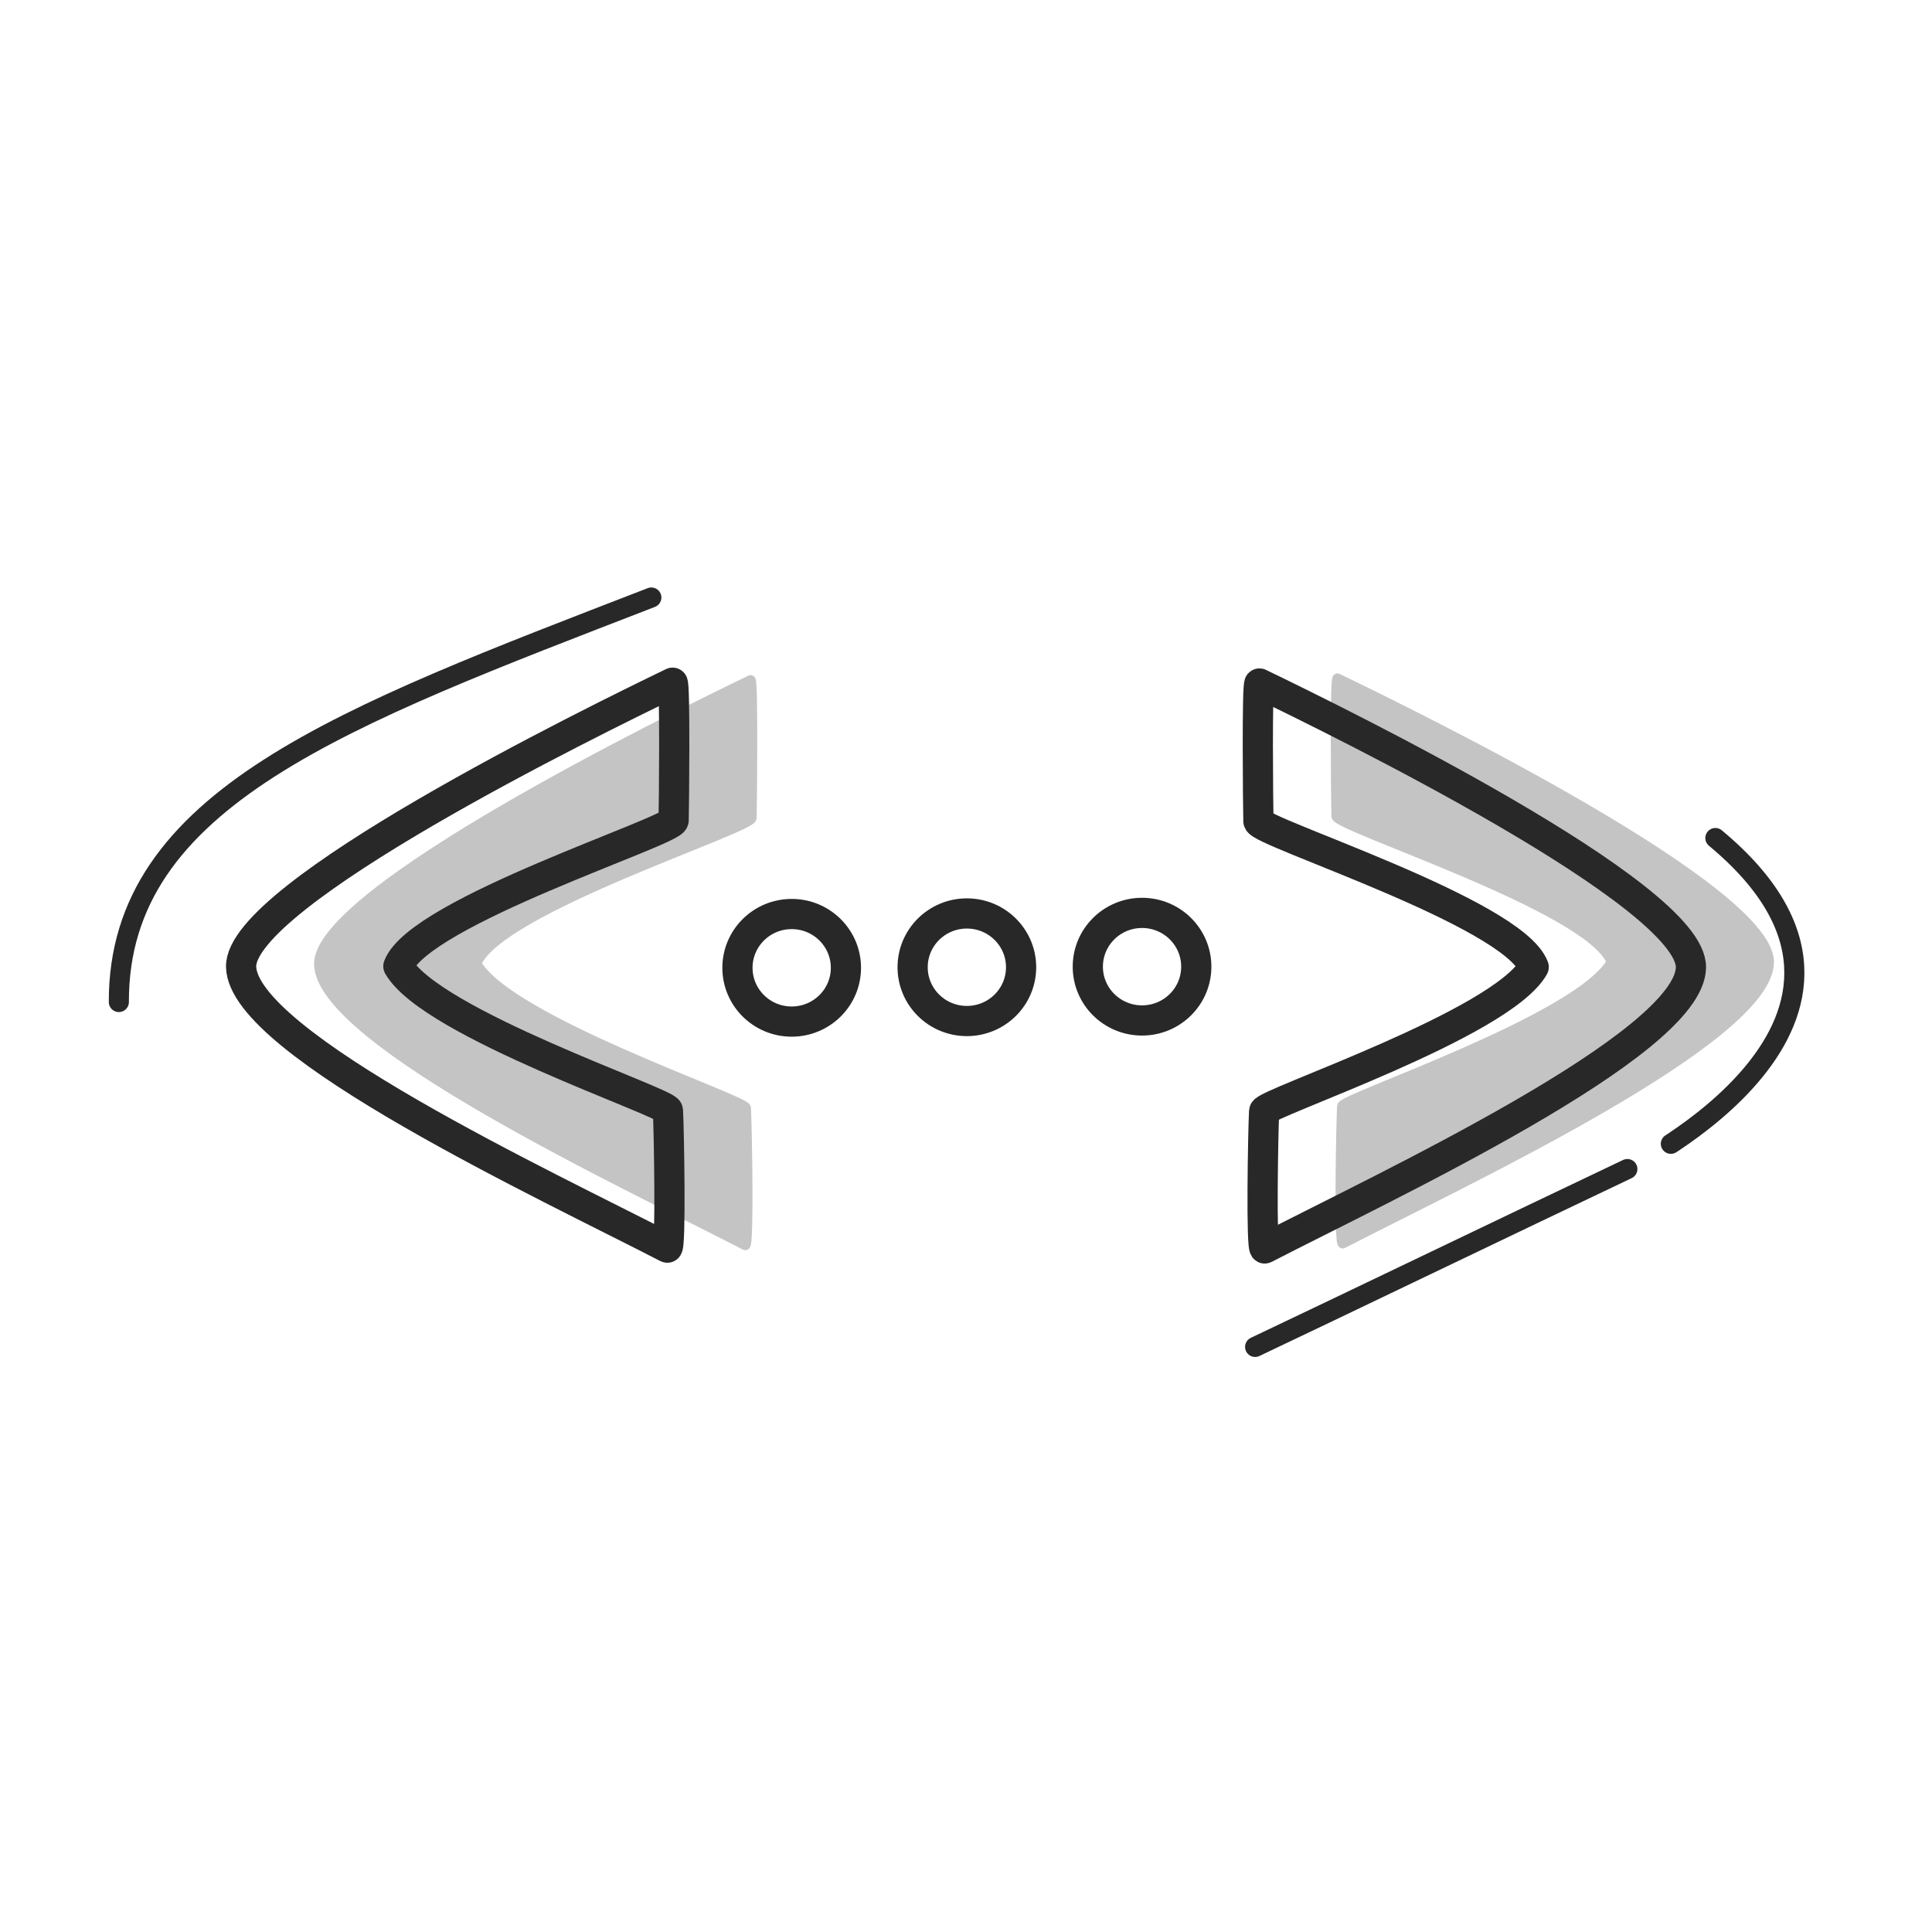
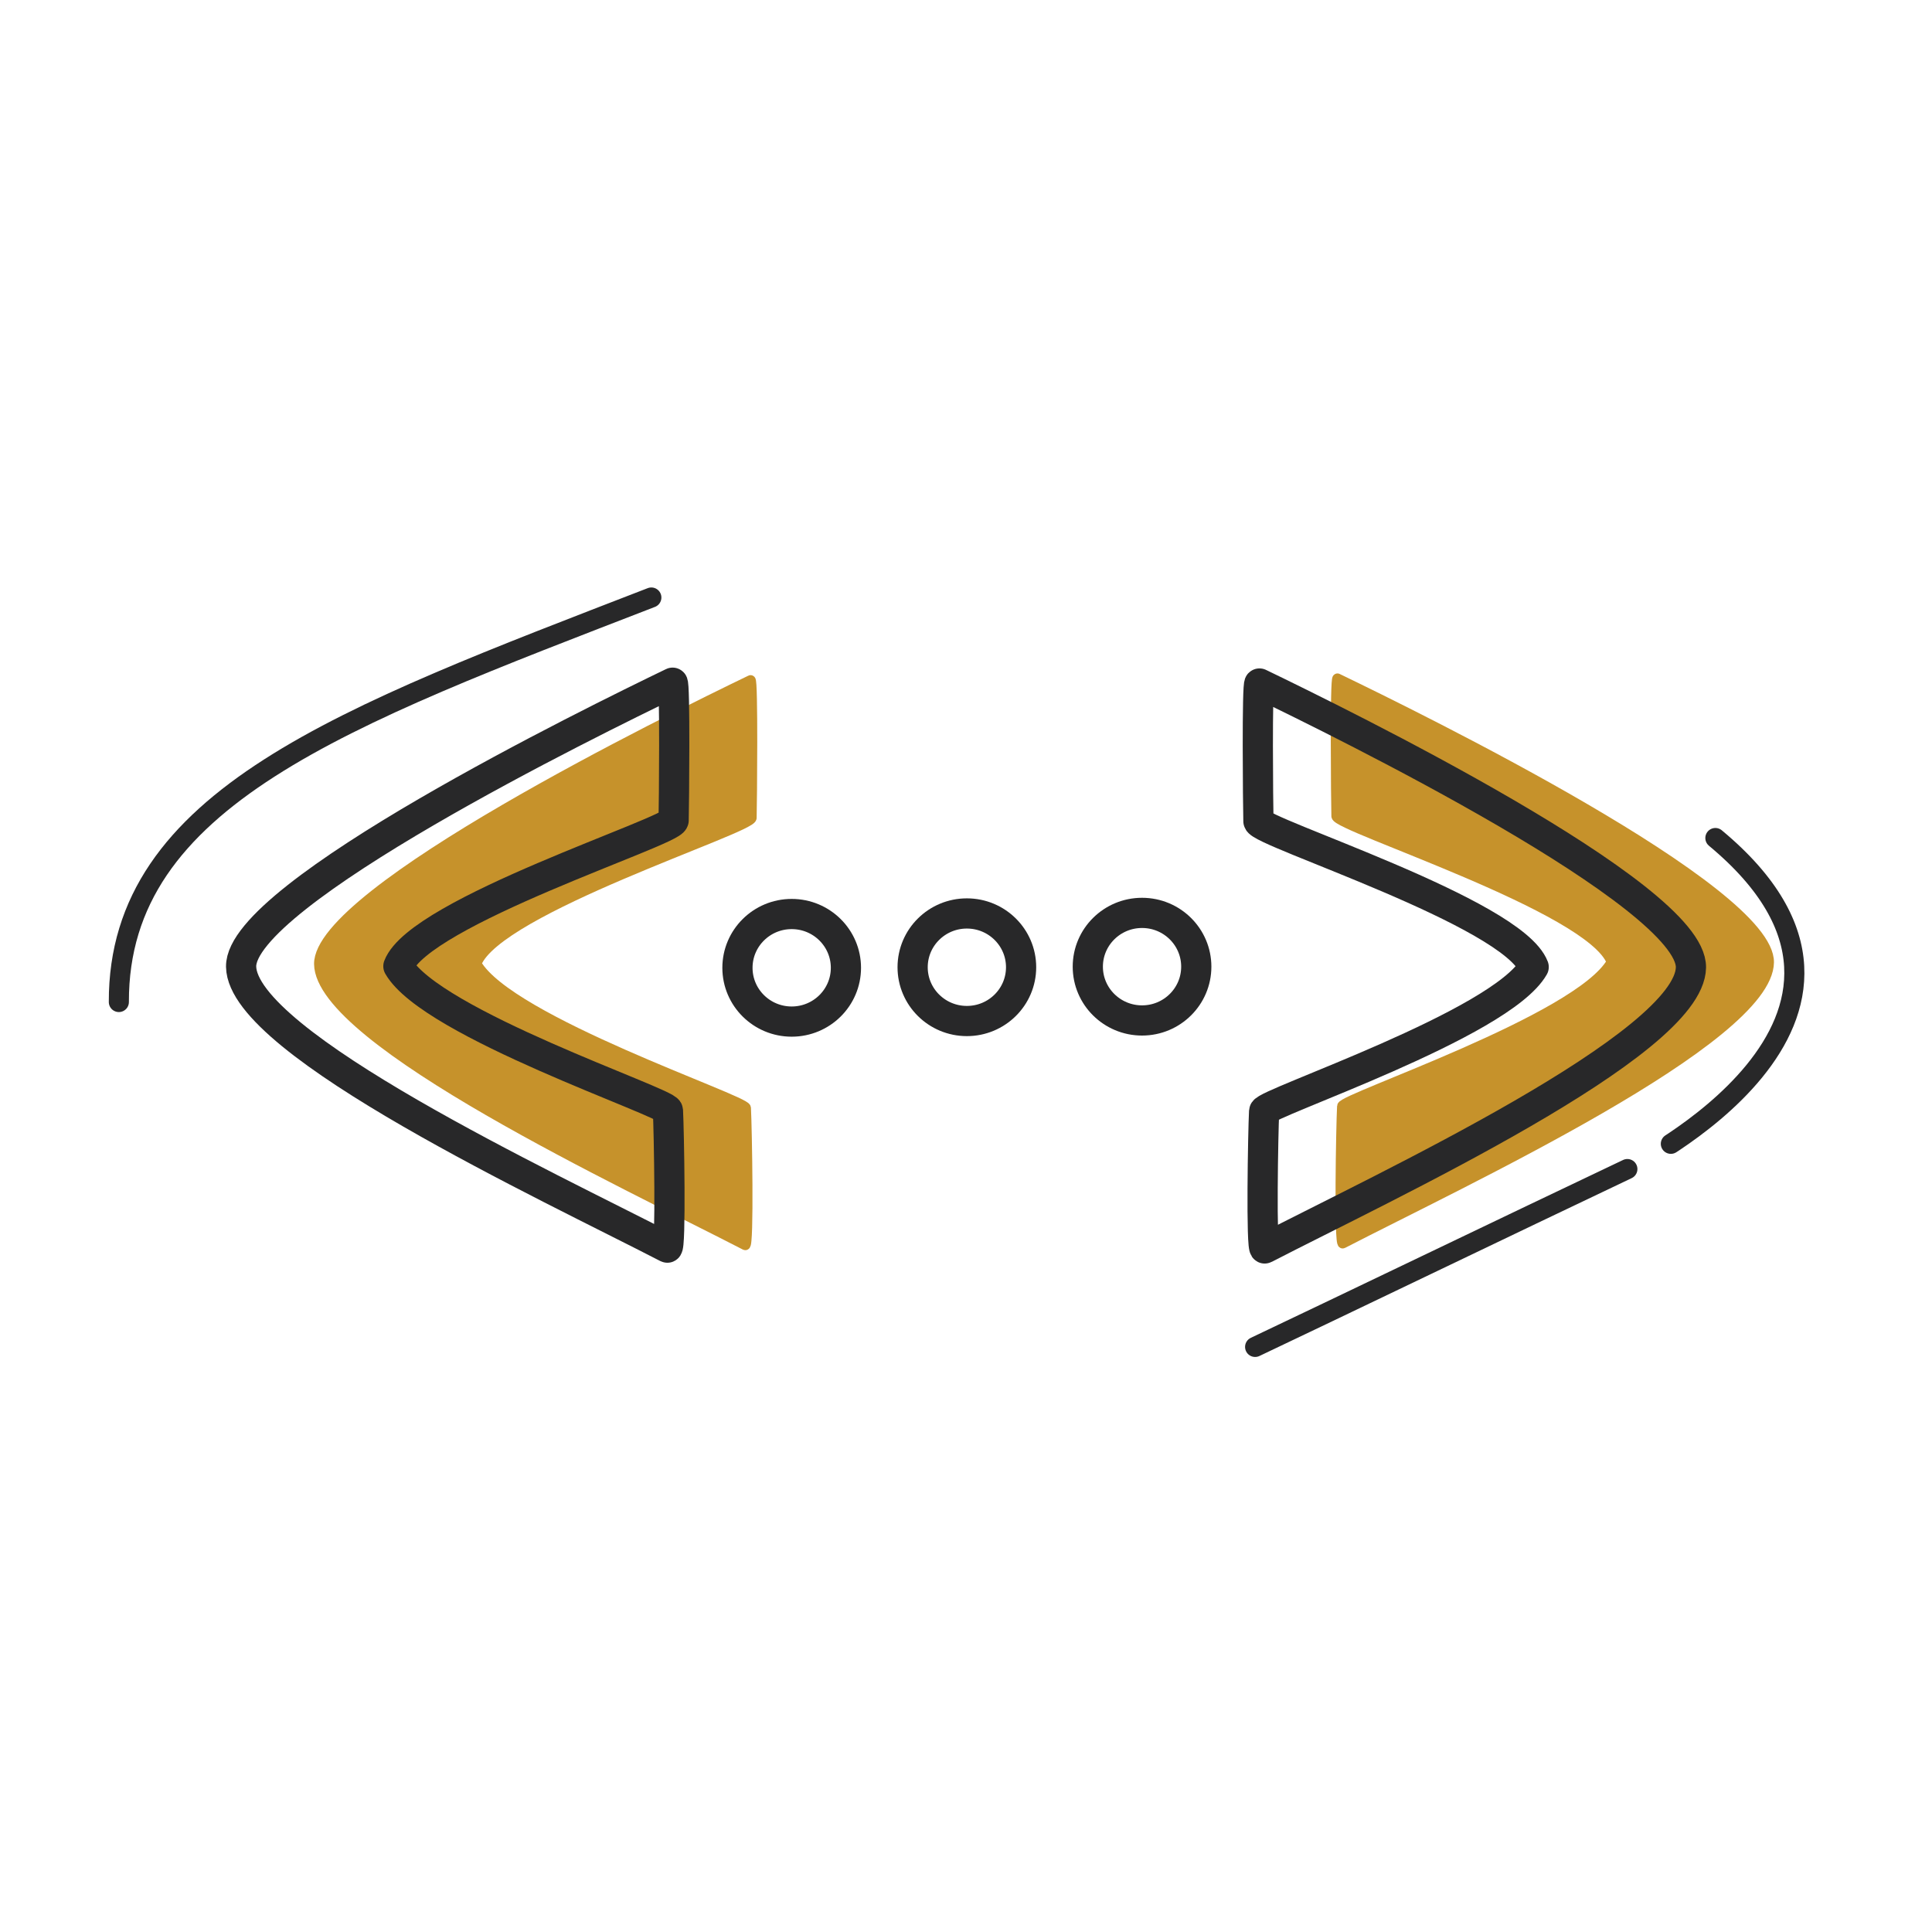
<svg xmlns="http://www.w3.org/2000/svg" width="192" height="192" style="width:100%;height:100%;transform:translate3d(0,0,0);content-visibility:visible" viewBox="0 0 192 192">
  <defs>
    <clipPath id="a">
      <path d="M0 0h192v192H0z" />
    </clipPath>
    <clipPath id="c">
      <path d="M0 0h192v192H0z" />
    </clipPath>
    <clipPath id="b">
      <path d="M0 0h192v192H0z" />
    </clipPath>
  </defs>
  <g clip-path="url(#a)">
    <g clip-path="url(#b)" style="display:block">
      <g style="display:block">
-         <path fill="none" stroke="#c4c4c4" stroke-linecap="round" stroke-linejoin="round" d="M74.695 81.28c-.028 1.076-25.287 9.074-27.354 14.491 3.26 5.707 26.747 13.536 26.788 14.336.107 2.025.311 13.829-.069 13.632-11.696-6.052-42.238-20.247-42.348-27.927-.104-7.208 34.896-24.362 42.88-28.216.255-.124.144 12.124.103 13.684" class="secondary" />
-         <path fill="#c4c4c4" d="M74.695 81.28c-.028 1.076-25.287 9.074-27.354 14.491 3.26 5.707 26.747 13.536 26.788 14.336.107 2.025.311 13.829-.069 13.632-11.696-6.052-42.238-20.247-42.348-27.927-.104-7.208 34.896-24.362 42.88-28.216.255-.124.144 12.124.103 13.684" class="secondary" />
+         <path fill="none" stroke="#c6922b" stroke-linecap="round" stroke-linejoin="round" d="M74.695 81.28c-.028 1.076-25.287 9.074-27.354 14.491 3.26 5.707 26.747 13.536 26.788 14.336.107 2.025.311 13.829-.069 13.632-11.696-6.052-42.238-20.247-42.348-27.927-.104-7.208 34.896-24.362 42.88-28.216.255-.124.144 12.124.103 13.684" class="secondary" />
+         <path fill="#c6922b" d="M74.695 81.28c-.028 1.076-25.287 9.074-27.354 14.491 3.26 5.707 26.747 13.536 26.788 14.336.107 2.025.311 13.829-.069 13.632-11.696-6.052-42.238-20.247-42.348-27.927-.104-7.208 34.896-24.362 42.88-28.216.255-.124.144 12.124.103 13.684" class="secondary" />
      </g>
      <g style="display:block">
-         <path fill="none" stroke="#c4c4c4" stroke-linecap="round" stroke-linejoin="round" d="M132.811 81.11c.028 1.076 25.287 9.074 27.354 14.491-3.26 5.707-26.747 13.536-26.788 14.336-.107 2.025-.311 13.829.069 13.632 11.696-6.052 42.238-20.247 42.348-27.927.104-7.208-34.896-24.362-42.88-28.216-.255-.124-.144 12.124-.103 13.684" class="secondary" />
-         <path fill="#c4c4c4" d="M132.811 81.11c.028 1.076 25.287 9.074 27.354 14.491-3.26 5.707-26.747 13.536-26.788 14.336-.107 2.025-.311 13.829.069 13.632 11.696-6.052 42.238-20.247 42.348-27.927.104-7.208-34.896-24.362-42.88-28.216-.255-.124-.144 12.124-.103 13.684" class="secondary" />
+         <path fill="none" stroke="#c6922b" stroke-linecap="round" stroke-linejoin="round" d="M132.811 81.11c.028 1.076 25.287 9.074 27.354 14.491-3.26 5.707-26.747 13.536-26.788 14.336-.107 2.025-.311 13.829.069 13.632 11.696-6.052 42.238-20.247 42.348-27.927.104-7.208-34.896-24.362-42.88-28.216-.255-.124-.144 12.124-.103 13.684" class="secondary" />
+         <path fill="#c6922b" d="M132.811 81.11c.028 1.076 25.287 9.074 27.354 14.491-3.26 5.707-26.747 13.536-26.788 14.336-.107 2.025-.311 13.829.069 13.632 11.696-6.052 42.238-20.247 42.348-27.927.104-7.208-34.896-24.362-42.88-28.216-.255-.124-.144 12.124-.103 13.684" class="secondary" />
      </g>
      <path fill="none" stroke="#282829" stroke-linecap="round" stroke-linejoin="round" stroke-width="3.002" d="M21.462-14.388C21.434-13.312-3.825-5.314-5.892.103c3.26 5.707 26.747 13.536 26.788 14.336.107 2.025.311 13.829-.069 13.632C9.131 22.019-21.411 7.824-21.521.144c-.104-7.208 34.896-24.362 42.88-28.216.255-.124.144 12.124.103 13.684" class="primary" style="display:block" transform="translate(45.483 95.918)" />
      <path fill="none" stroke="#282829" stroke-linecap="round" stroke-linejoin="round" stroke-width="3.002" d="M-21.462-14.388C-21.434-13.312 3.825-5.314 5.892.103 2.632 5.81-20.855 13.639-20.896 14.439c-.107 2.025-.311 13.829.069 13.632C-9.131 22.019 21.411 7.824 21.521.144c.104-7.208-34.896-24.362-42.88-28.216-.255-.124-.144 12.124-.103 13.684" class="primary" style="display:block" transform="translate(146.523 95.998)" />
      <path fill="none" stroke="#282829" stroke-linecap="round" stroke-linejoin="round" stroke-width="3.001" d="M0 5.345c2.977 0 5.39-2.393 5.39-5.345S2.977-5.345 0-5.345-5.39-2.952-5.39 0-2.977 5.345 0 5.345" class="primary" style="display:block" transform="translate(78.677 96.179)" />
      <path fill="none" stroke="#282829" stroke-linecap="round" stroke-linejoin="round" stroke-width="3.001" d="M0 5.345c2.977 0 5.39-2.393 5.39-5.345S2.977-5.345 0-5.345-5.39-2.952-5.39 0-2.977 5.345 0 5.345" class="primary" style="display:block" transform="translate(96.086 96.123)" />
      <path fill="none" stroke="#282829" stroke-linecap="round" stroke-linejoin="round" stroke-width="3.001" d="M0 5.345c2.977 0 5.39-2.393 5.39-5.345S2.977-5.345 0-5.345-5.39-2.952-5.39 0-2.977 5.345 0 5.345" class="primary" style="display:block" transform="translate(113.495 96.067)" />
      <path fill="none" stroke="#282829" stroke-dasharray="41 5" stroke-linecap="round" stroke-linejoin="round" stroke-width="1.997" d="M-18.594 8.884c7.252-3.432 25.65-12.289 37.188-17.768 0 0 30.281-14.761 8.552-32.805" class="primary" style="display:block" transform="translate(143.326 124.971)" />
      <path fill="none" stroke="#282829" stroke-linecap="round" stroke-linejoin="round" stroke-width="1.997" d="M26.459-20.099C-4.166-8.245-26.522-.165-26.459 20.099q0 0 0 0" class="primary" style="display:block" transform="translate(38.271 79.48)" />
    </g>
    <g clip-path="url(#c)" style="display:none">
      <g style="display:none">
        <path fill="none" class="secondary" />
        <path class="secondary" />
      </g>
      <g style="display:none">
        <path fill="none" class="secondary" />
        <path class="secondary" />
      </g>
      <path fill="none" class="primary" style="display:none" />
      <path fill="none" class="primary" style="display:none" />
      <path fill="none" class="primary" style="display:none" />
      <path fill="none" class="primary" style="display:none" />
      <path fill="none" class="primary" style="display:none" />
      <path fill="none" class="primary" style="display:none" />
      <path fill="none" class="primary" style="display:none" />
    </g>
  </g>
</svg>
